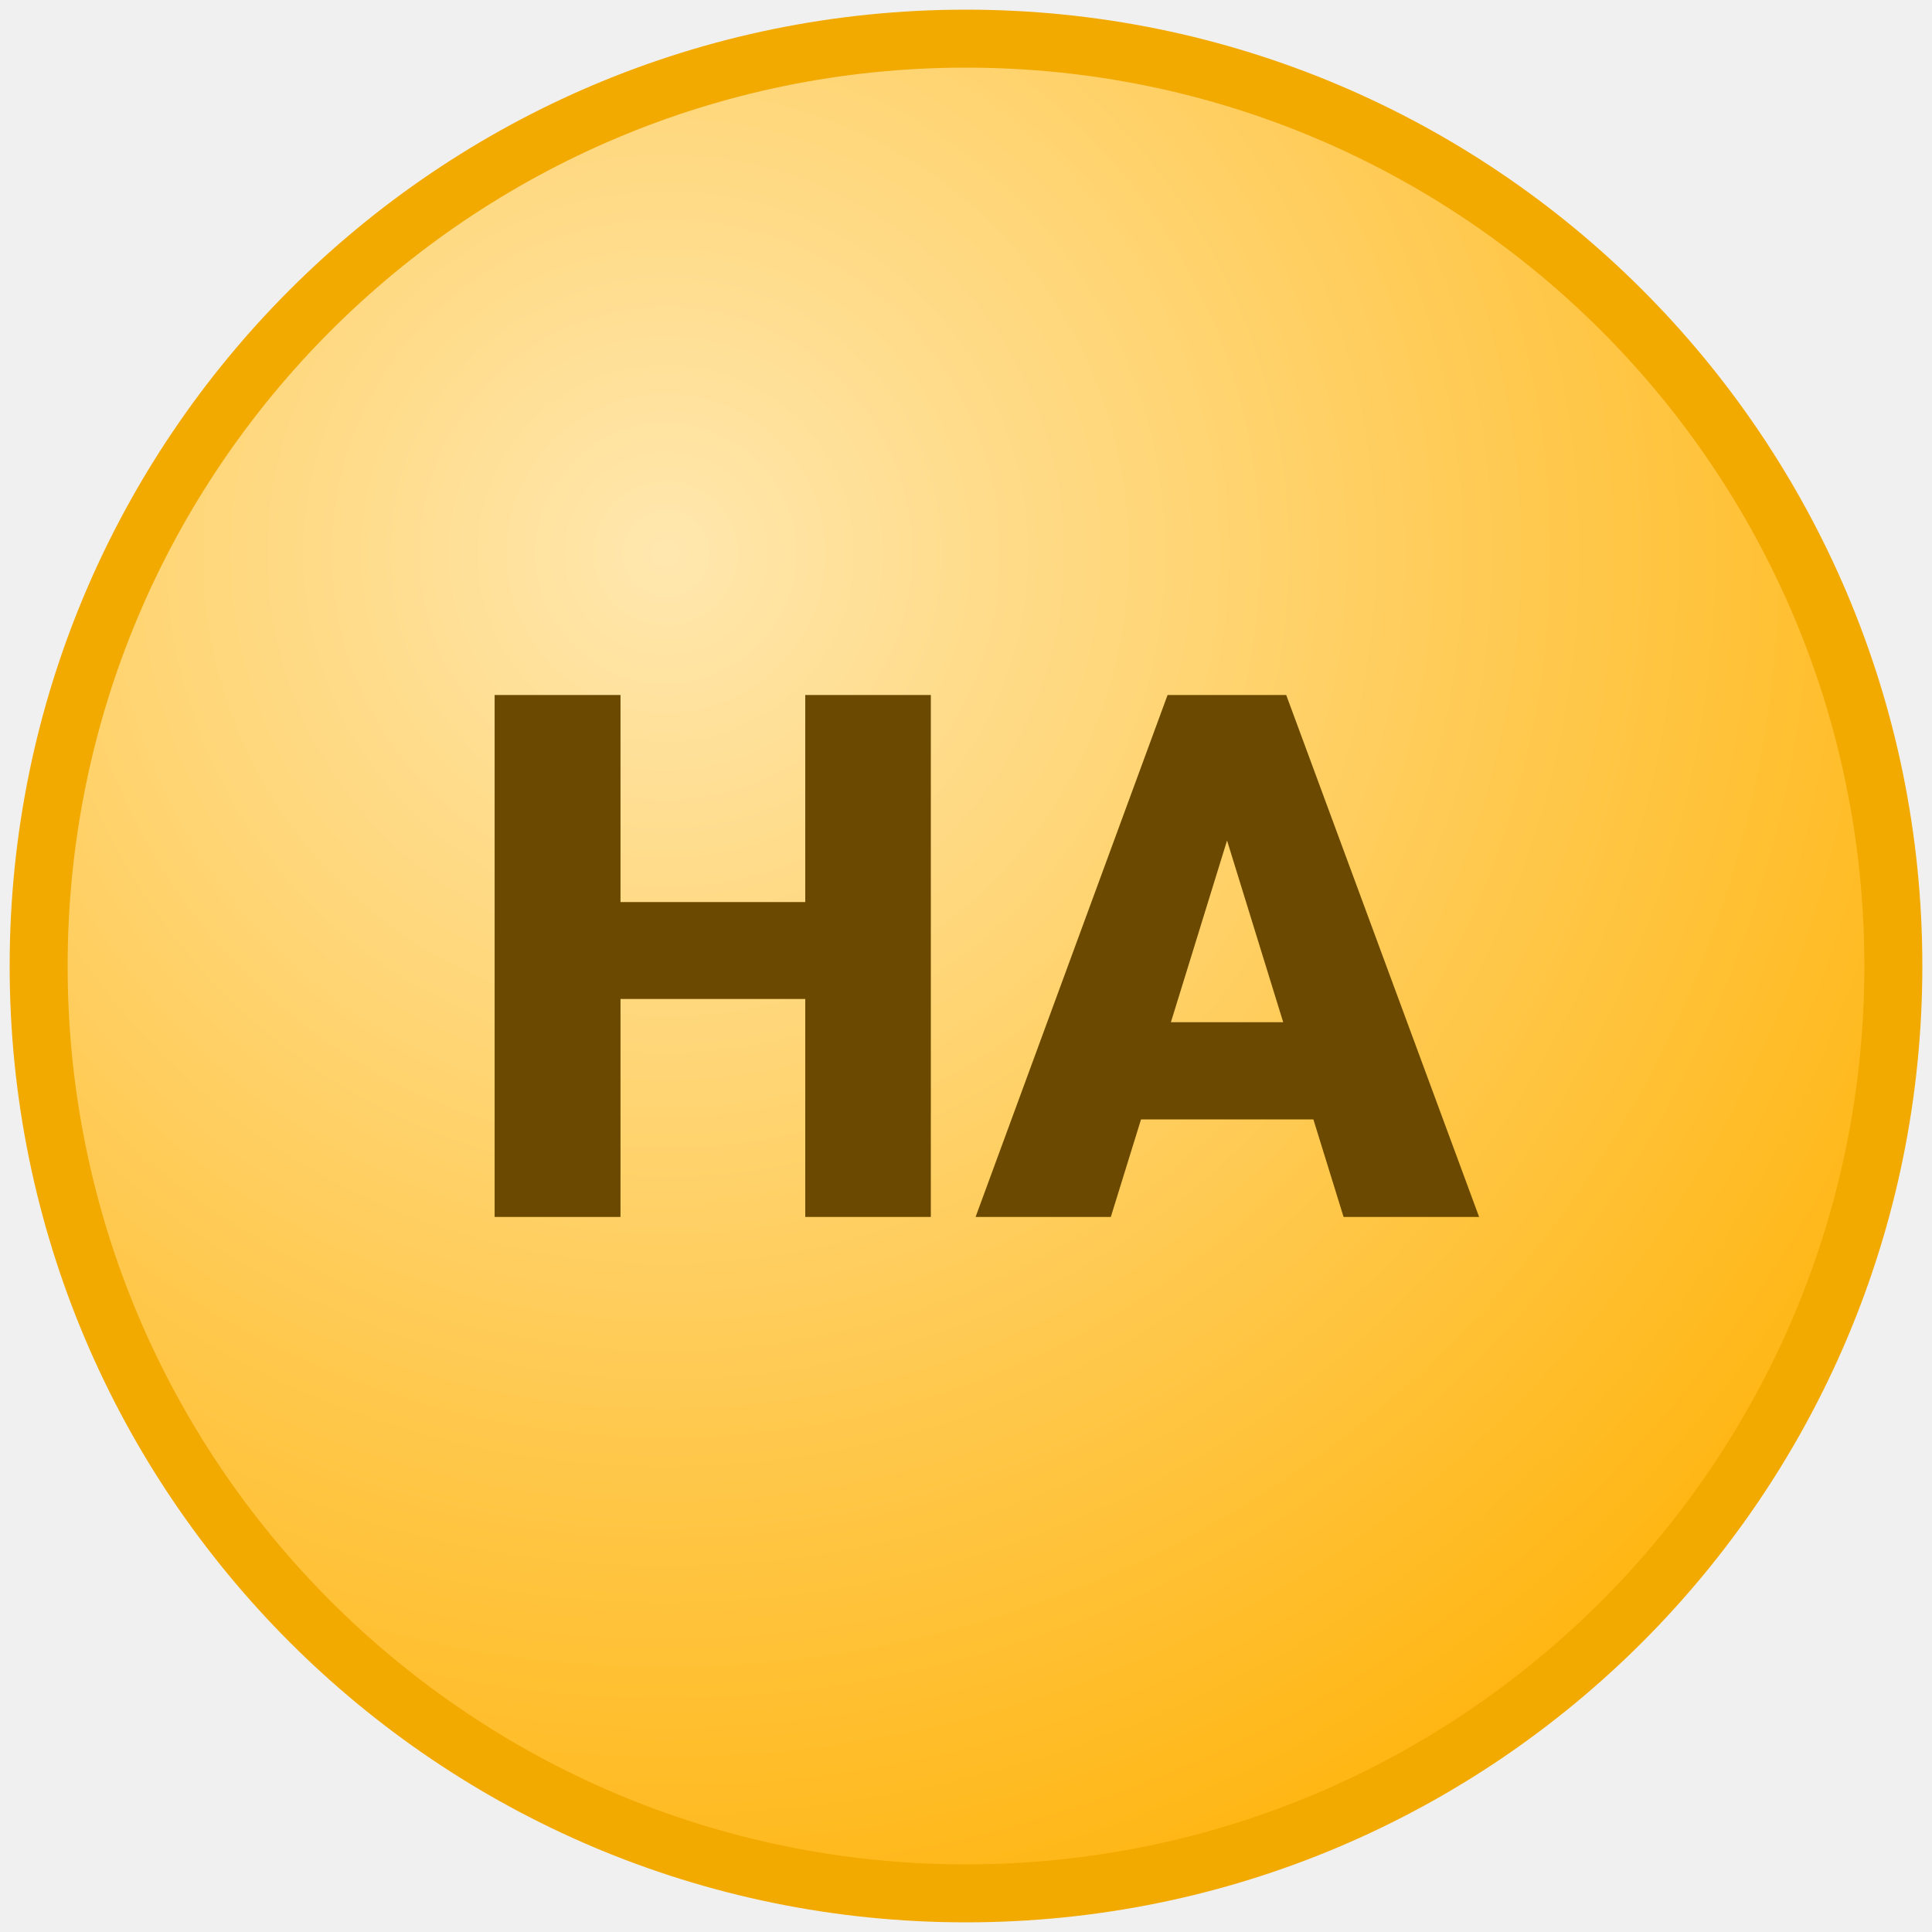
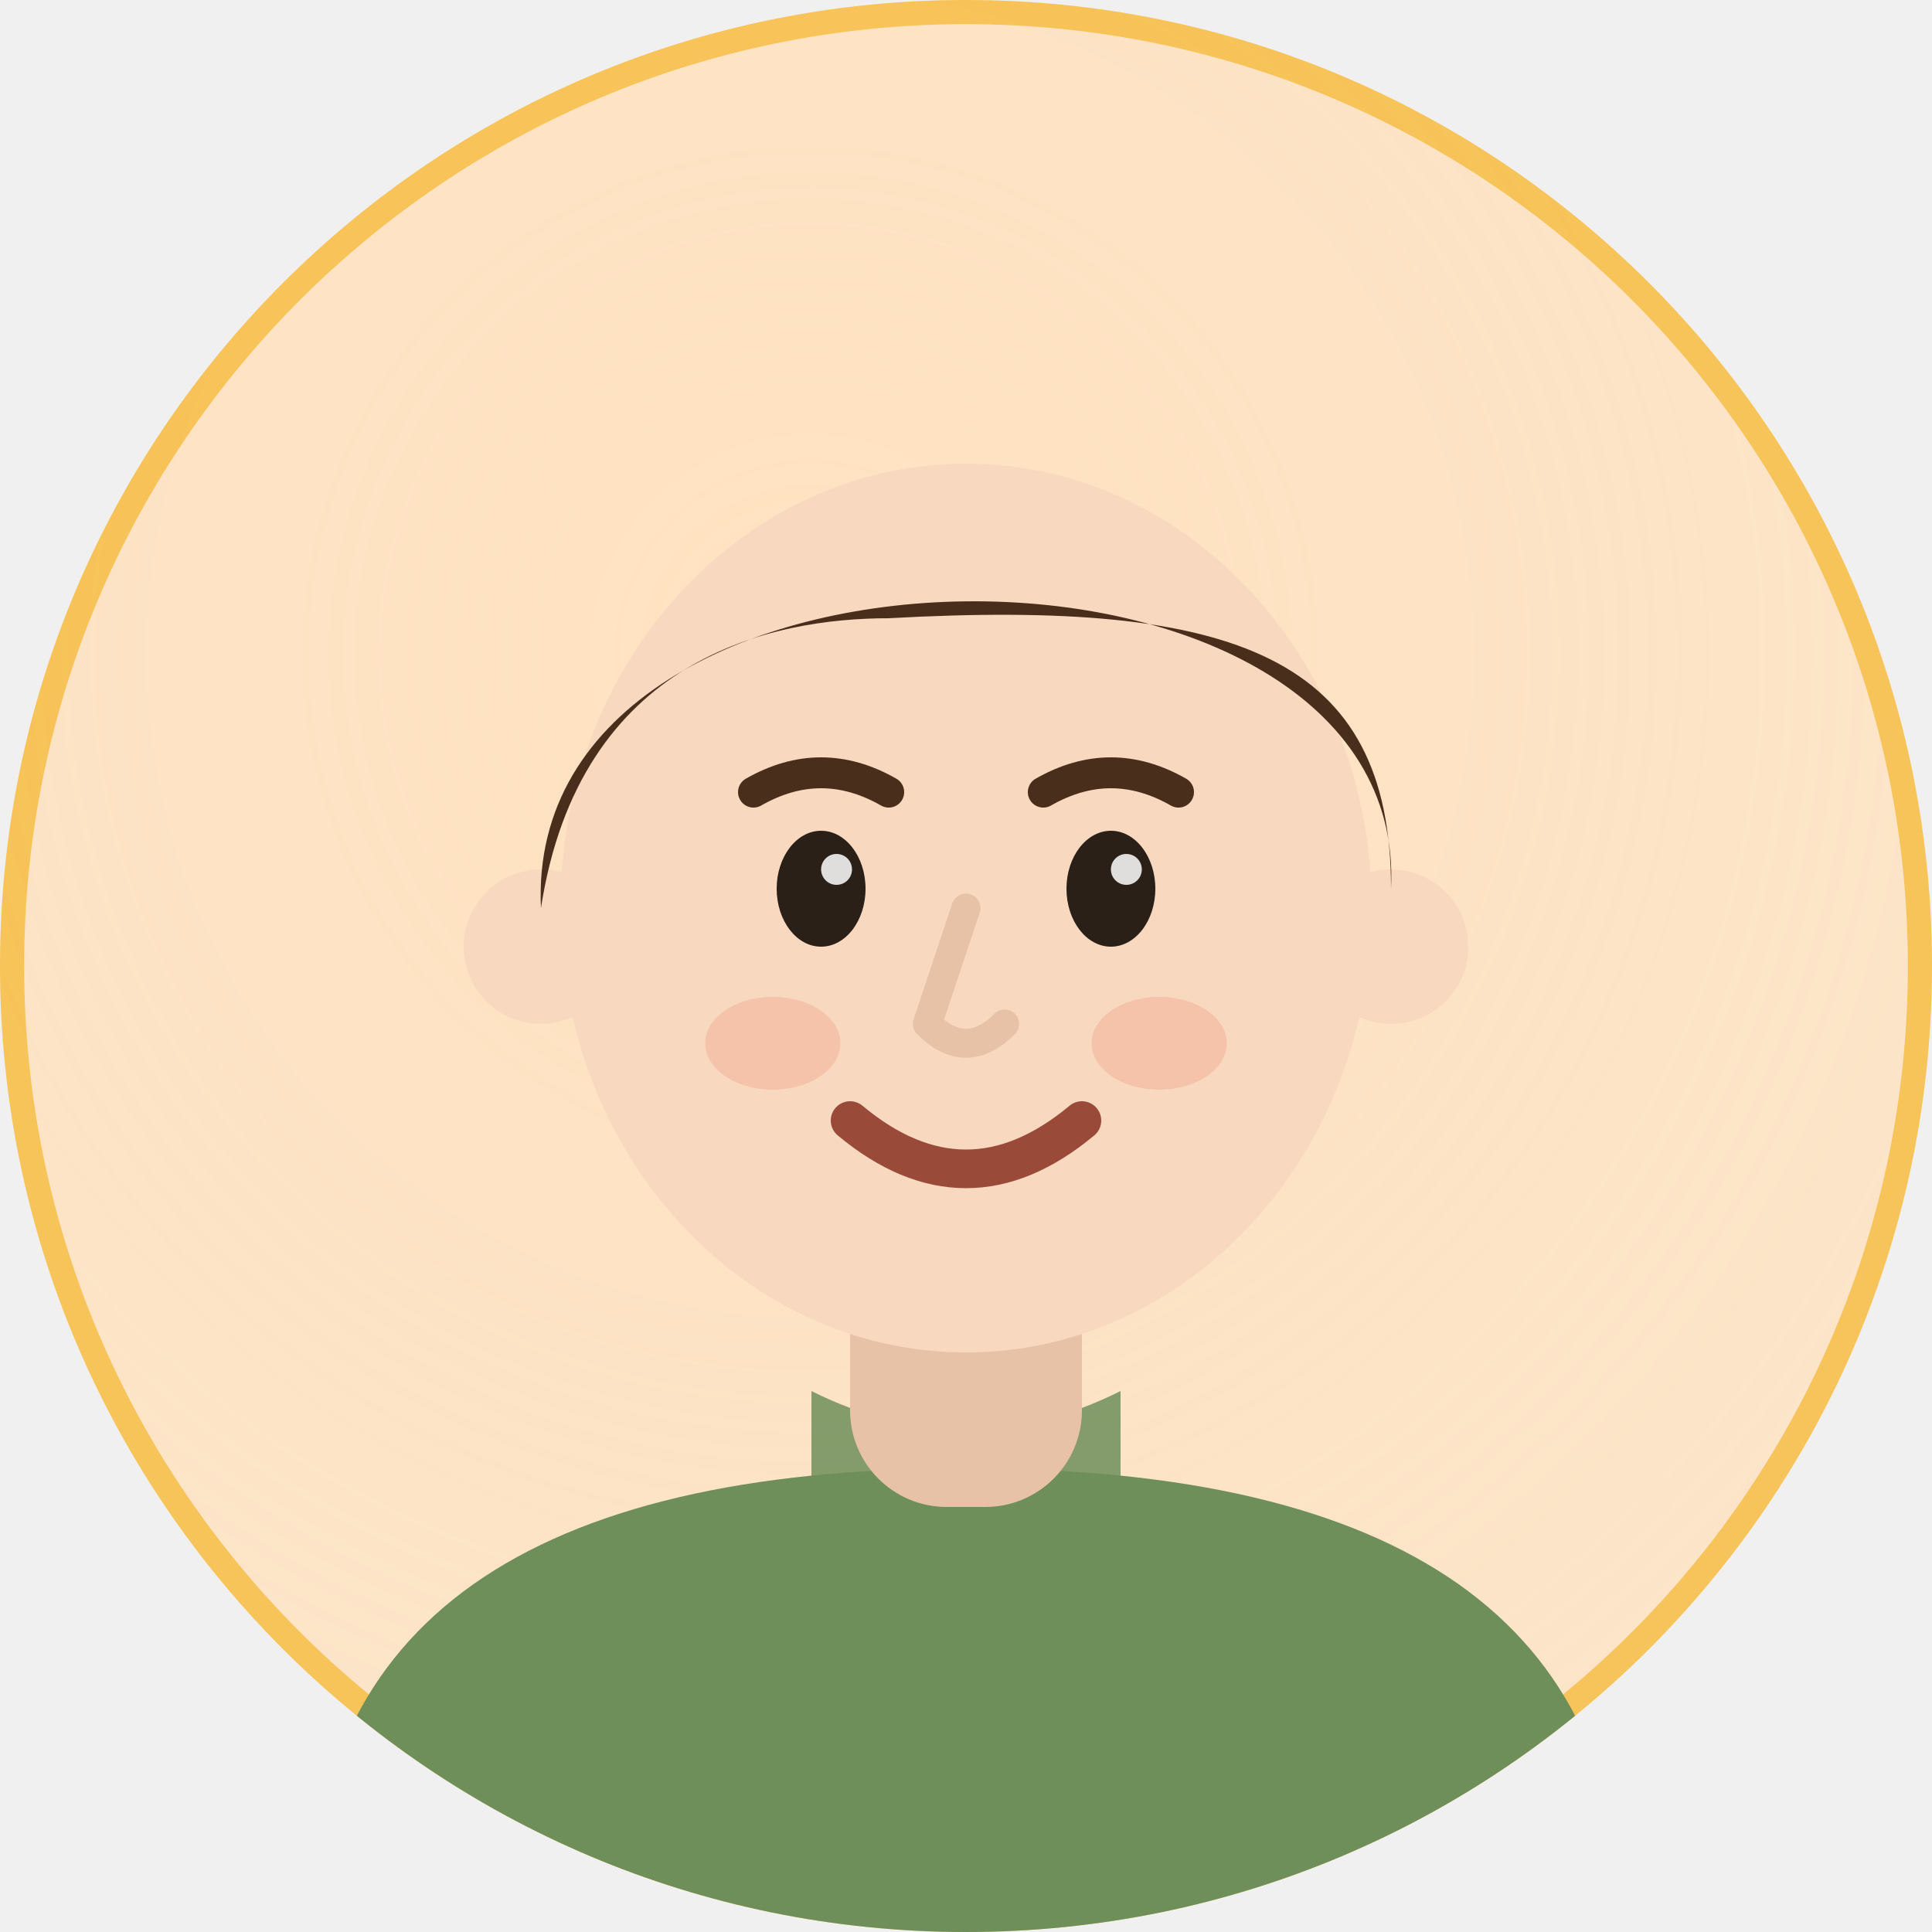
- <svg xmlns="http://www.w3.org/2000/svg" viewBox="0 0 100 100" role="img" aria-label="HA avatar">
+ <svg xmlns="http://www.w3.org/2000/svg" viewBox="0 0 100 100" role="img" aria-label="member portrait">
  <defs>
-     <radialGradient id="bg" cx="34%" cy="28%" r="85%">
-       <stop offset="0%" stop-color="#FFE7AE" />
-       <stop offset="100%" stop-color="#FFB000" />
+     <radialGradient id="bg" cx="42%" cy="34%" r="75%">
+       <stop offset="0%" stop-color="#FFE2C0" />
+       <stop offset="100%" stop-color="#FFE2C0" stop-opacity="0.78" />
    </radialGradient>
+     <clipPath id="disc">
+       <circle cx="50" cy="50" r="50" />
+     </clipPath>
  </defs>
-   <circle cx="50" cy="50" r="48" fill="url(#bg)" stroke="#F2A900" stroke-width="3" />
-   <text x="50" y="50" font-family="-apple-system,BlinkMacSystemFont,'Segoe UI',Roboto,Helvetica,Arial,sans-serif" font-size="38" font-weight="800" fill="#6B4900" text-anchor="middle" dominant-baseline="central">HA</text>
+   <g clip-path="url(#disc)">
+     <rect x="0" y="0" width="100" height="100" fill="url(#bg)" />
+     <circle cx="50" cy="50" r="50" fill="none" stroke="#F2A900" stroke-width="2.5" stroke-opacity="0.55" />
+     <path d="M16 100 Q16 76 50 76 Q84 76 84 100 Z" fill="#6E8E5A" />
+     <path d="M42 78 Q50 86 58 78 L58 72 Q50 76 42 72 Z" fill="#6E8E5A" opacity="0.85" />
+     <rect x="44" y="64" width="12" height="14" rx="5" fill="#E8C2A6" />
+     <ellipse cx="50" cy="47" rx="21" ry="23" fill="#F8D9C0" />
+     <circle cx="28" cy="49" r="4" fill="#F8D9C0" />
+     <circle cx="72" cy="49" r="4" fill="#F8D9C0" />
+     <ellipse cx="40" cy="54" rx="3.5" ry="2.4" fill="#E8896B" opacity="0.28" />
+     <ellipse cx="60" cy="54" rx="3.5" ry="2.4" fill="#E8896B" opacity="0.28" />
+     <ellipse cx="42.5" cy="46" rx="2.3" ry="3" fill="#2A2018" />
+     <ellipse cx="57.5" cy="46" rx="2.3" ry="3" fill="#2A2018" />
+     <circle cx="43.3" cy="45" r="0.8" fill="#fff" opacity="0.85" />
+     <circle cx="58.3" cy="45" r="0.8" fill="#fff" opacity="0.85" />
+     <path d="M39 41 Q42.5 39 46 41" stroke="#4A2E1C" stroke-width="1.6" fill="none" stroke-linecap="round" />
+     <path d="M54 41 Q57.5 39 61 41" stroke="#4A2E1C" stroke-width="1.6" fill="none" stroke-linecap="round" />
+     <path d="M50 47 L48 53 Q50 55 52 53" stroke="#E8C2A6" stroke-width="1.5" fill="none" stroke-linecap="round" stroke-linejoin="round" />
+     <path d="M44 58 Q50 63 56 58" stroke="#9A4A38" stroke-width="2" fill="none" stroke-linecap="round" />
+     <path d="M28 47 C27 26 73 26 72 46 C72 34 64 31 46 32 C40 32 30 34 28 47 Z" fill="#4A2E1C" />
+   </g>
</svg>
